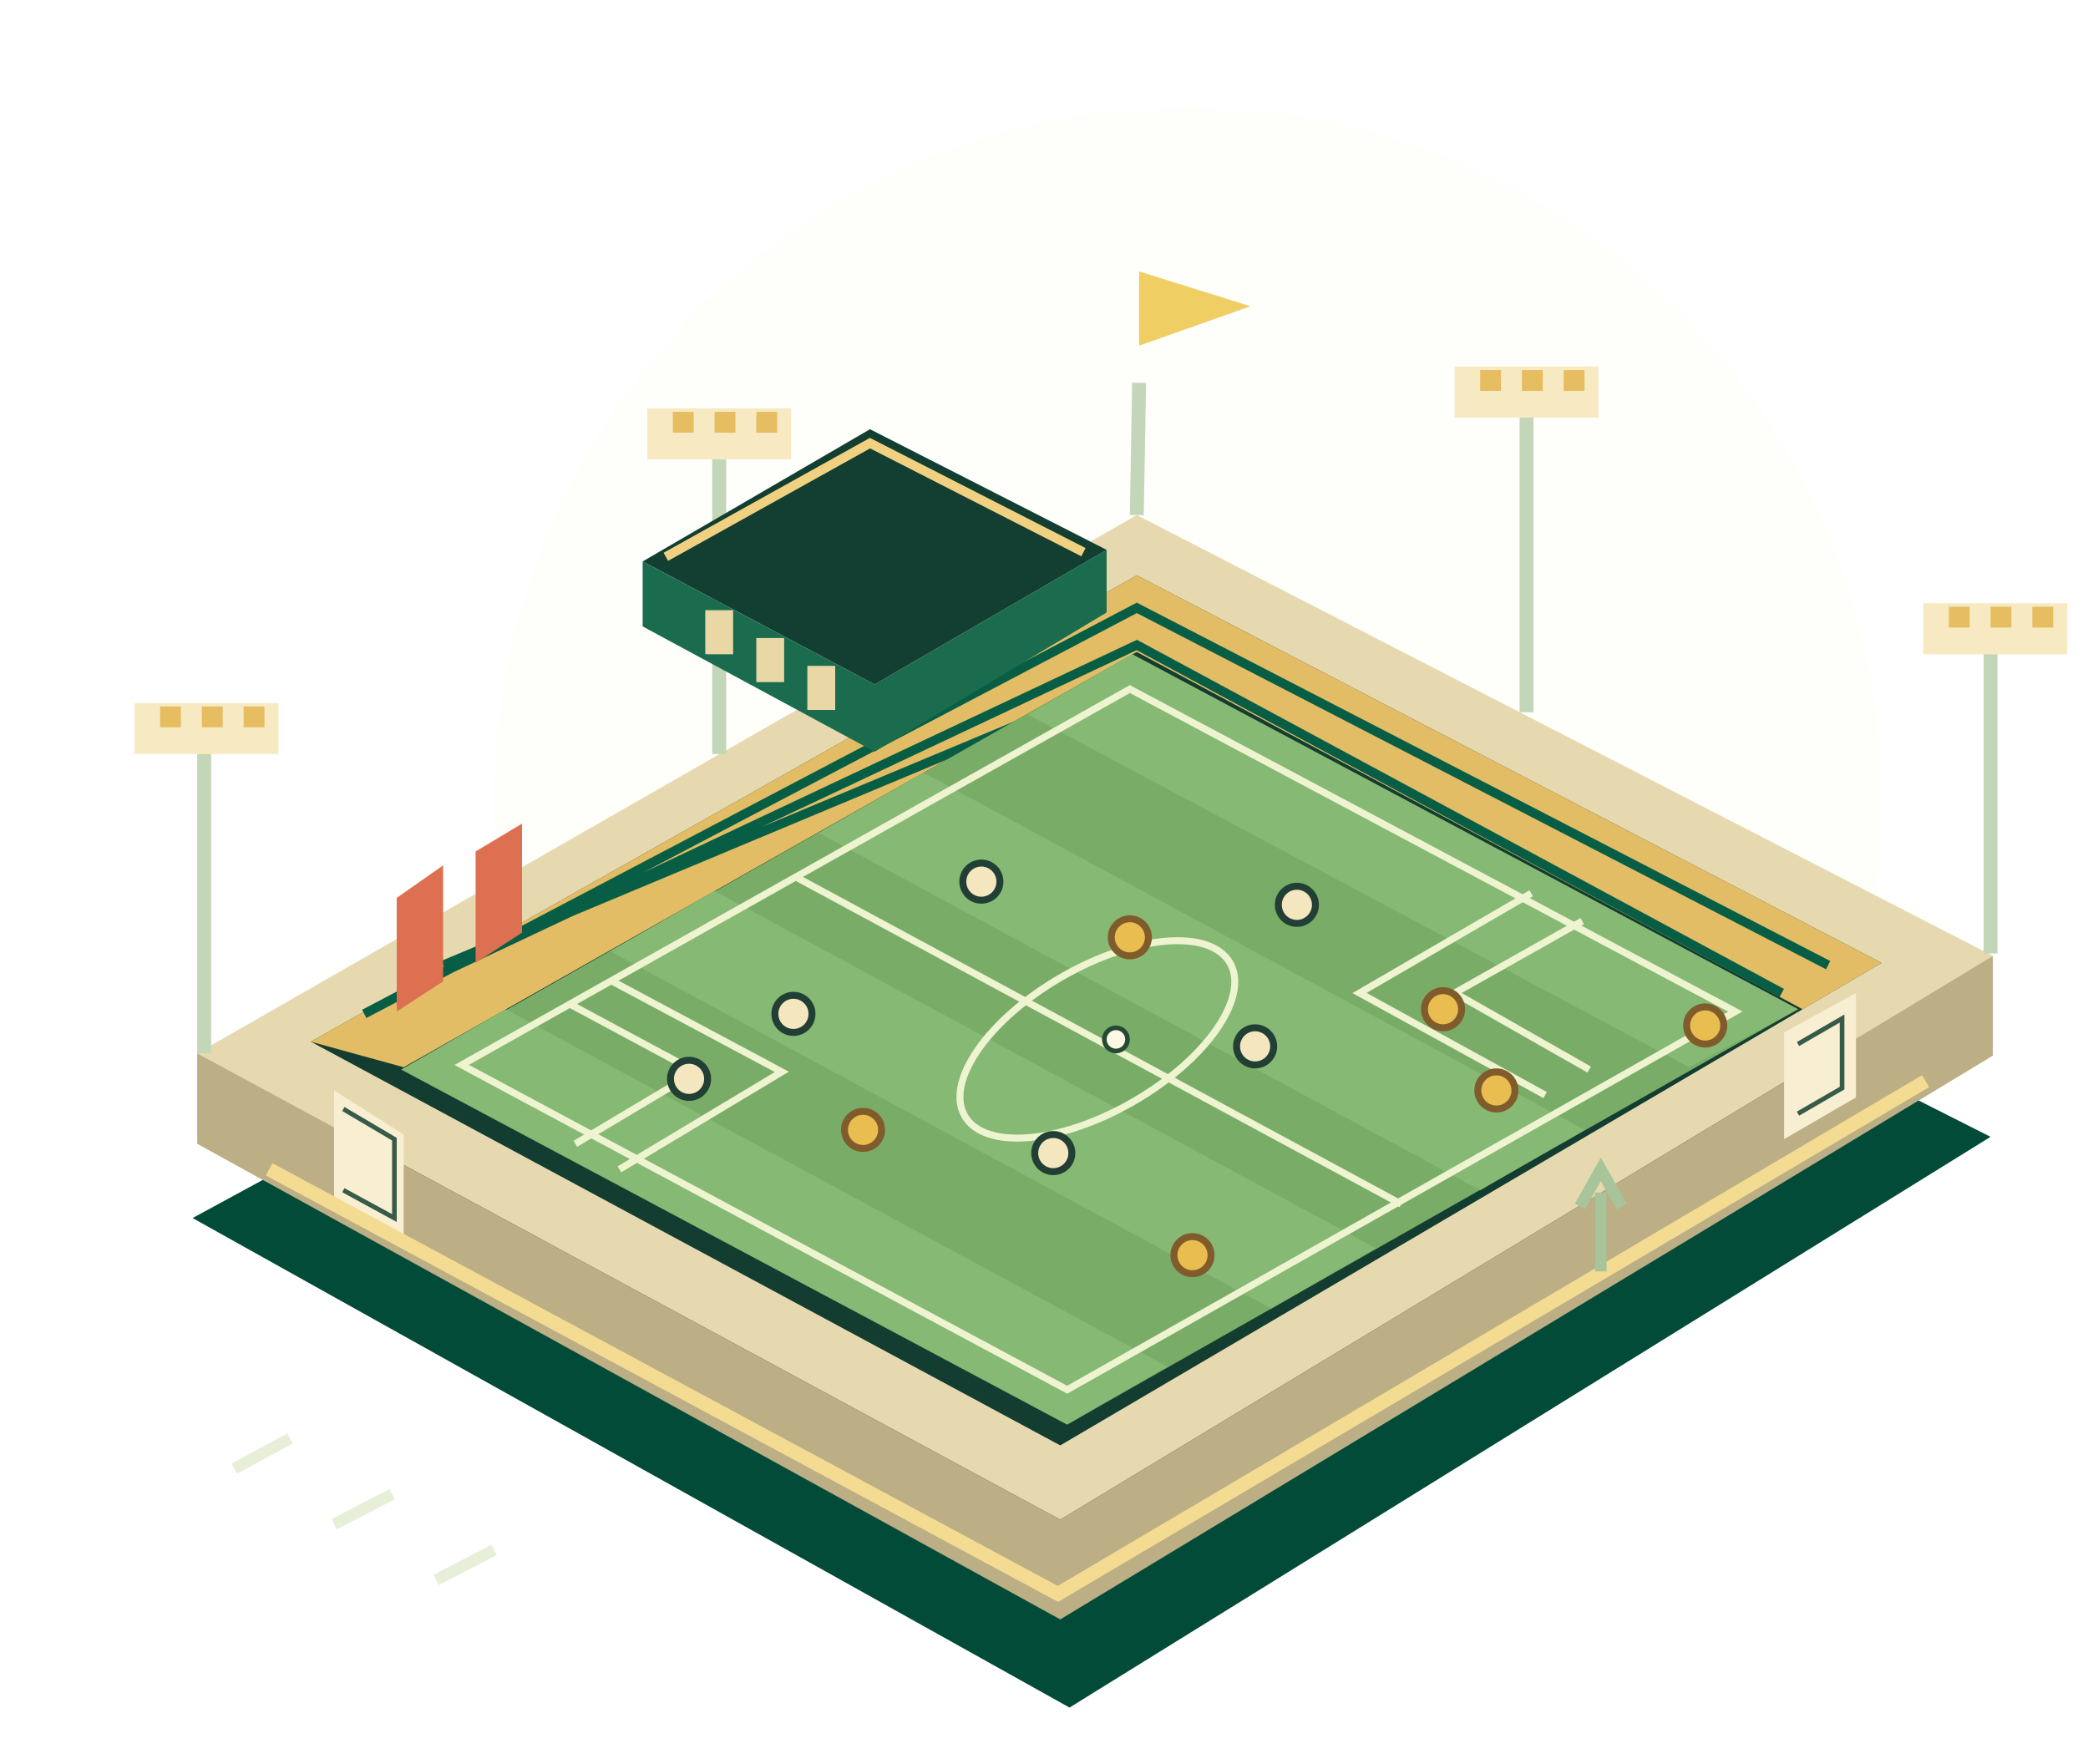
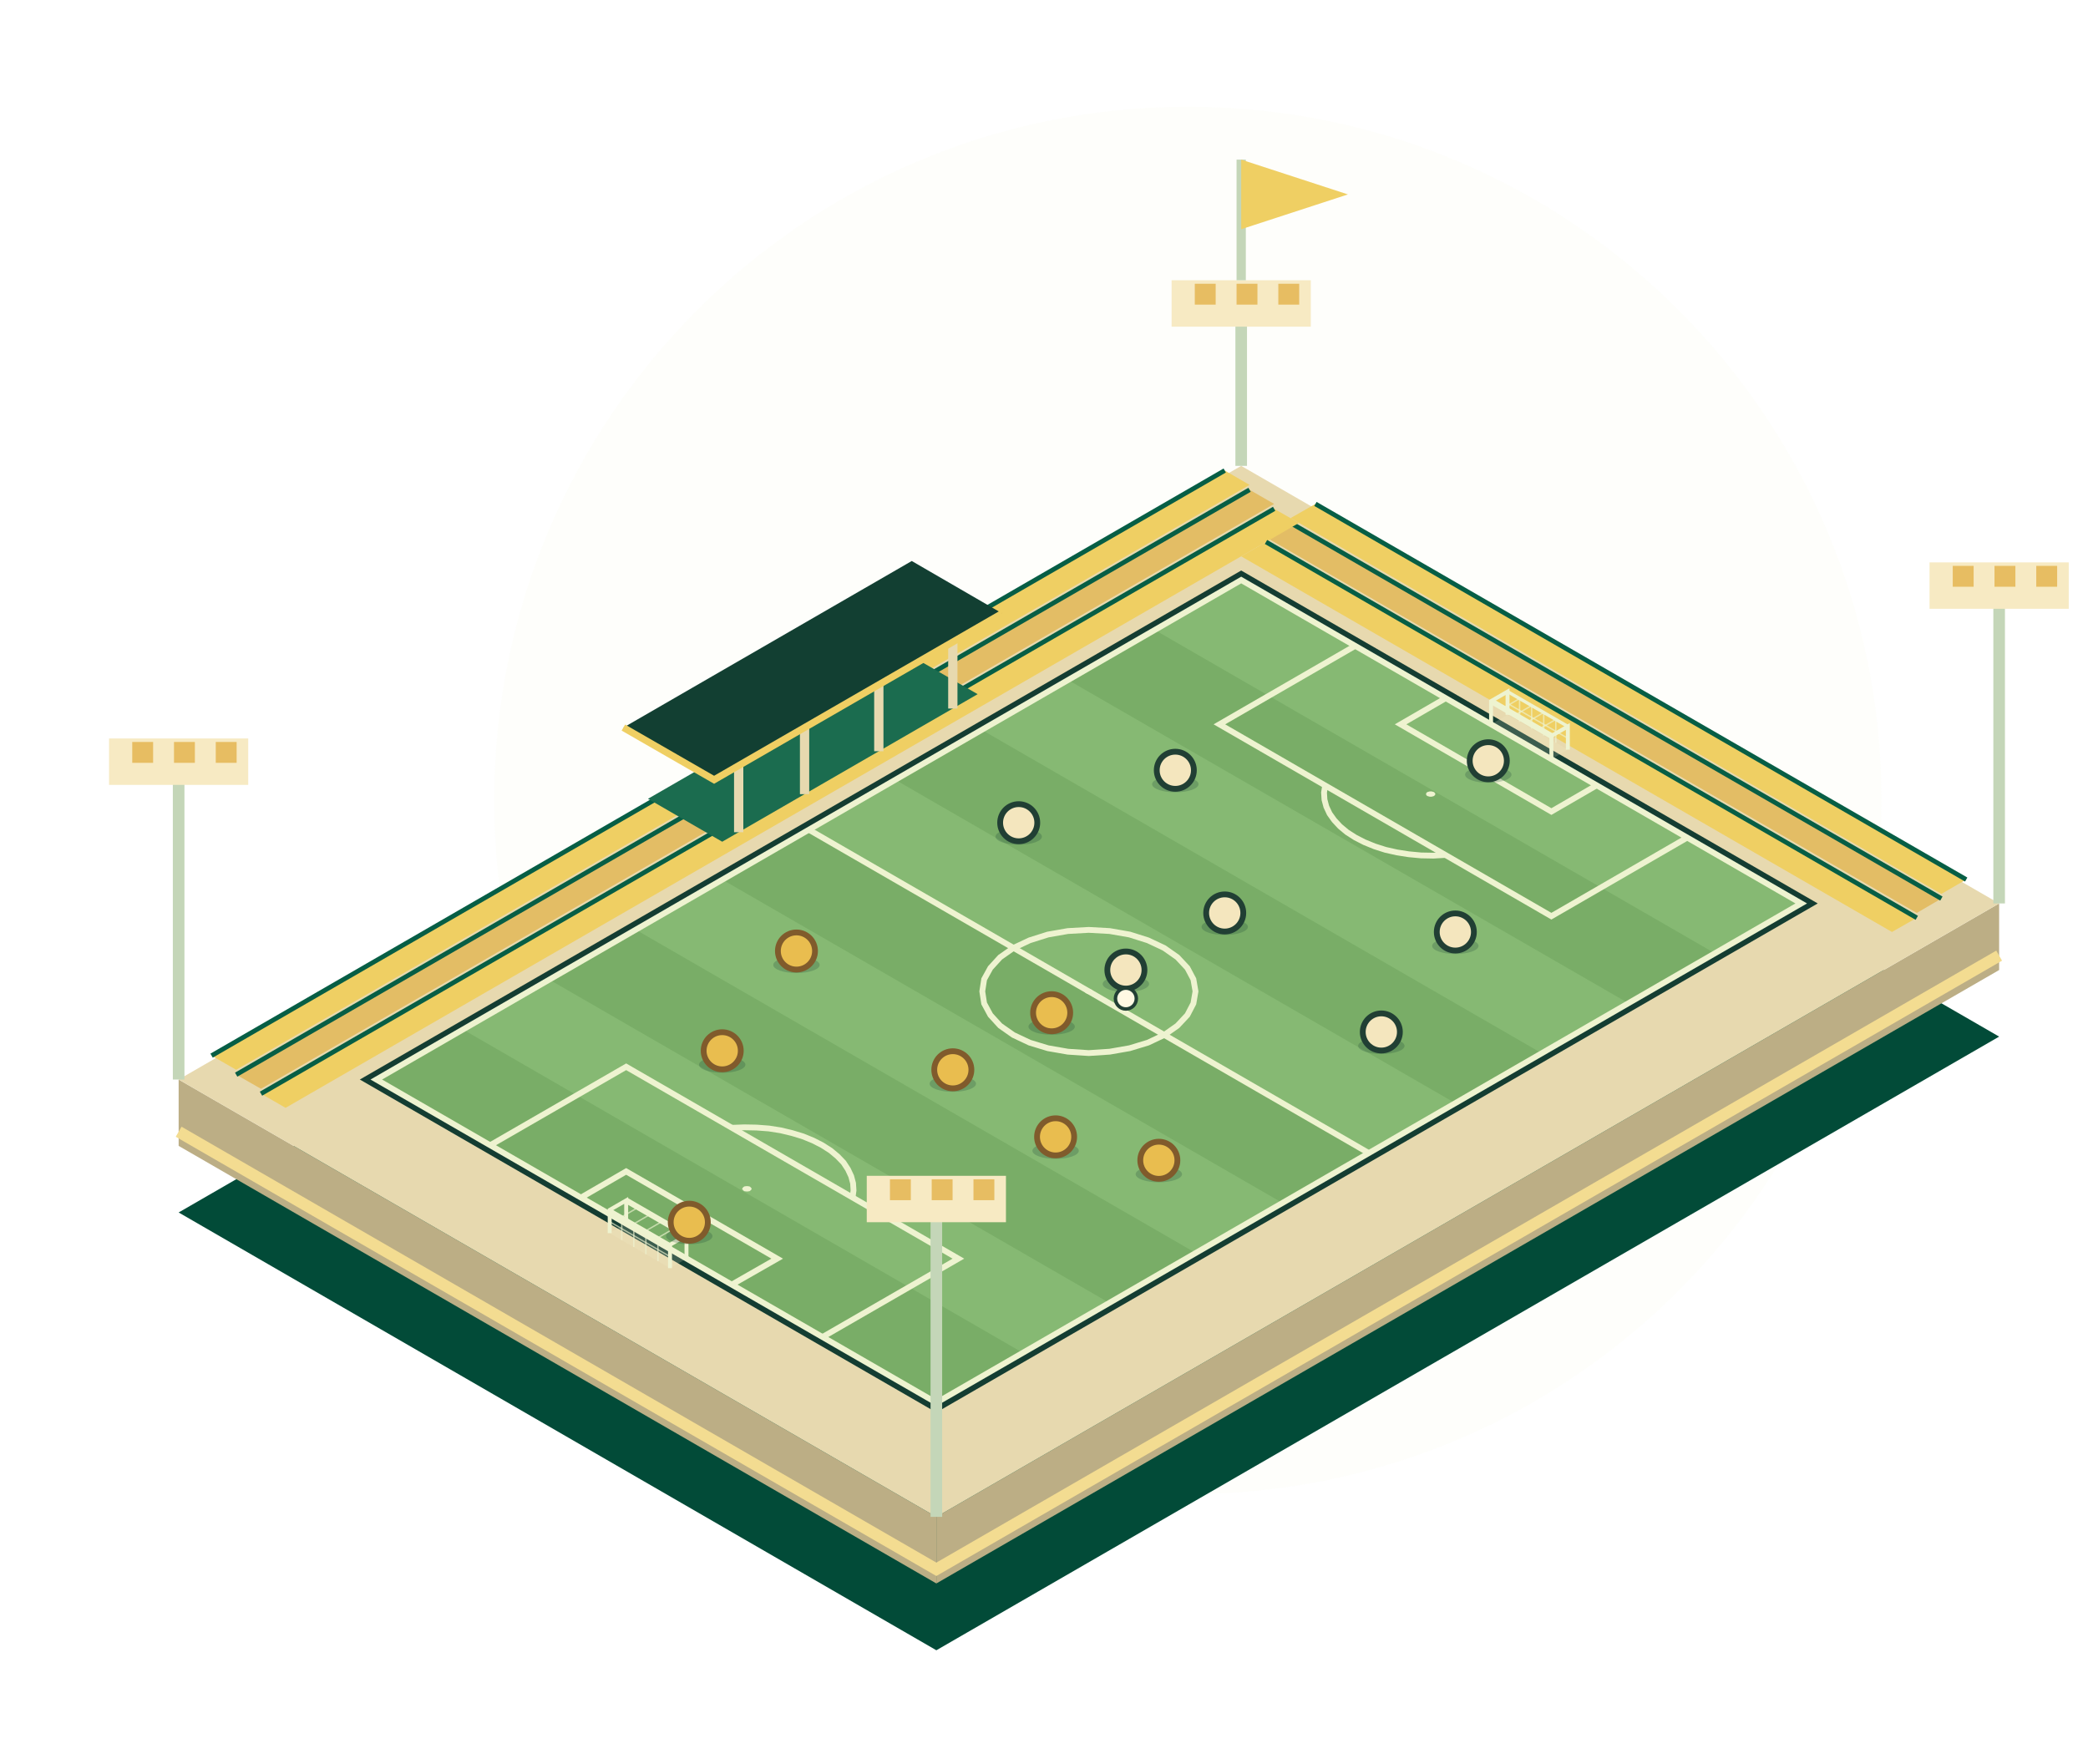
<svg xmlns="http://www.w3.org/2000/svg" viewBox="0 0 900 760" fill="none">
  <circle cx="512" cy="345" r="299" fill="#eff4ce" opacity=".08" />
-   <path d="M83 525L490 304L858 490L461 736Z" fill="#024b38" />
-   <path d="M85 454L490 222L859 412L457 655Z" fill="#e7d9af" />
-   <path d="M85 454V493L457 698V655ZM457 655V698L859 455V412Z" fill="#bcae85" />
-   <path d="M134 449L490 248L811 415L457 623Z" fill="#143d32" />
-   <path d="M134 449L490 248V281L174 460ZM490 248L811 415L777 435L490 281Z" fill="#e3bd65" />
-   <path d="M157 437L490 262L788 416M176 426L490 278L768 428M191 416L490 291L748 440" stroke="#075e45" stroke-width="4" />
-   <path d="M173 461L488 282L775 435L460 614Z" fill="#79ad67" />
-   <path d="M173 461L218 435L503 589L460 614ZM263 410L308 384L593 538L548 564ZM353 359L398 333L683 487L638 513ZM443 308L488 282L775 435L728 460Z" fill="#86b973" />
-   <path d="M199 459L487 297L748 436L460 599ZM343 378L604 519" stroke="#eef3d0" stroke-width="3" />
-   <ellipse cx="473" cy="448" rx="66" ry="31" transform="rotate(-30 473 448)" stroke="#eef3d0" stroke-width="3" />
-   <path d="M246 433L300 462L248 493M264 423L337 462L267 504M682 397L627 428L685 461M660 385L586 428L666 472" stroke="#eef3d0" stroke-width="3" />
-   <path d="M144 470L174 489V534L144 517ZM769 445L800 428V473L769 491Z" fill="#f8eed2" />
-   <path d="M148 478L170 491V525L148 513M775 450L794 439V469L775 480" stroke="#375b49" stroke-width="2" />
-   <path d="M116 504L456 687L830 466" stroke="#f3dc91" stroke-width="6" />
-   <path d="M490 222L491 165M88 454V311M858 411V268M658 307V166M310 325V184" stroke="#c4d6b8" stroke-width="6" />
-   <path d="M58 303H120V325H58ZM829 260H891V282H829ZM627 158H689V180H627ZM279 176H341V198H279Z" fill="#f7eac3" />
-   <path d="M69 309H78M87 309H96M105 309H114M840 266H849M858 266H867M876 266H885M638 164H647M656 164H665M674 164H683M290 182H299M308 182H317M326 182H335" stroke="#e7bd62" stroke-width="9" />
-   <path d="M491 165L491 117L539 132L491 149Z" fill="#efcf63" />
-   <g fill="#f4e6be" stroke="#213f34" stroke-width="3">
-     <circle cx="342" cy="437" r="8" />
-     <circle cx="423" cy="380" r="8" />
-     <circle cx="454" cy="497" r="8" />
-     <circle cx="541" cy="451" r="8" />
-     <circle cx="559" cy="390" r="8" />
-     <circle cx="297" cy="465" r="8" />
-   </g>
-   <g fill="#e9bd4f" stroke="#805b2c" stroke-width="3">
-     <circle cx="487" cy="404" r="8" />
-     <circle cx="372" cy="487" r="8" />
-     <circle cx="514" cy="541" r="8" />
-     <circle cx="622" cy="435" r="8" />
-     <circle cx="645" cy="470" r="8" />
-     <circle cx="735" cy="442" r="8" />
-   </g>
-   <circle cx="481" cy="448" r="5" fill="#fff9e3" stroke="#244a36" stroke-width="2" />
-   <path d="M171 387L191 373V423L171 436ZM205 367L225 355V402L205 415Z" fill="#dd7050" />
-   <path d="M277 242L375 185L477 237L377 295Z" fill="#123f32" />
-   <path d="M277 242V270L377 324V295ZM377 295V324L477 264V237Z" fill="#1b6c4f" />
-   <path d="M287 240L375 191L467 238" stroke="#f0d181" stroke-width="4" />
-   <path d="M310 263V282M332 275V294M354 287V306" stroke="#e9d7a6" stroke-width="12" />
-   <path d="M690 548V514M681 520L690 504L699 520" stroke="#a7c49a" stroke-width="5" />
-   <path d="M101 633L125 620M144 657L169 644M188 681L213 668" stroke="#c6d7a1" stroke-width="5" opacity=".4" />
+   <path d="M535.0,258.2L861.7,446.8L403.6,711.3L77.0,522.6Z" fill="#024b38" />
+   <path d="M77.0,465.3L403.6,653.8L403.6,682.5L77.0,493.9Z" fill="#bcae85" />
+   <path d="M861.7,389.4L403.6,653.8L403.6,682.5L861.7,418.1Z" fill="#bcae85" />
+   <path d="M535.0,200.8L861.7,389.4L403.6,653.8L77.0,465.3Z" fill="#e7d9af" />
+   <path d="M77.0,487.8L403.6,676.4L861.7,411.9" stroke="#f3dc91" stroke-width="5" />
+   <path d="M527.9,202.8L538.6,209.0L101.8,461.1L91.2,455.0Z" fill="#efcf63" />
+   <path d="M567.0,217.2L847.5,379.1L836.8,385.3L556.3,223.3Z" fill="#efcf63" />
+   <path d="M527.9,202.8L91.2,455.0" stroke="#075e45" stroke-width="2" />
+   <path d="M567.0,217.2L847.5,379.1" stroke="#075e45" stroke-width="2" />
+   <path d="M538.6,211.1L549.2,217.2L112.5,469.3L101.8,463.2Z" fill="#e3bd65" />
+   <path d="M556.3,225.4L836.8,387.3L826.2,393.5L545.7,231.6Z" fill="#e3bd65" />
+   <path d="M538.6,211.1L101.8,463.2" stroke="#075e45" stroke-width="2" />
+   <path d="M556.3,225.4L836.8,387.3" stroke="#075e45" stroke-width="2" />
+   <path d="M549.2,219.3L559.9,225.4L123.1,477.5L112.5,471.4Z" fill="#efcf63" />
+   <path d="M545.7,233.6L826.2,395.6L815.5,401.7L535.0,239.8Z" fill="#efcf63" />
+   <path d="M549.2,219.3L112.5,471.4" stroke="#075e45" stroke-width="2" />
+   <path d="M545.7,233.6L826.2,395.6" stroke="#075e45" stroke-width="2" />
+   <path d="M535.0 200.8V135.8" stroke="#c4d6b8" stroke-width="5" />
+   <path d="M505.0 120.8H565.0V140.8H505.0Z" fill="#f7eac3" />
+   <path d="M515.0 126.8h9m9 0h9m9 0h9" stroke="#e7bd62" stroke-width="9" />
+   <path d="M535.0 120.8V68.8" stroke="#c4d6b8" stroke-width="4" />
+   <path d="M535.0 68.8l46 15-46 15Z" fill="#efcf63" />
+   <path d="M389.4,280.8L421.4,299.2L311.3,362.8L279.3,344.3Z" fill="#1b6c4f" />
+   <path d="M410.7,305.4L410.7,276.7" stroke="#e7d9af" stroke-width="4" />
+   <path d="M378.8,323.8L378.8,295.1" stroke="#e7d9af" stroke-width="4" />
+   <path d="M346.8,342.3L346.8,313.6" stroke="#e7d9af" stroke-width="4" />
+   <path d="M318.4,358.7L318.4,330.0" stroke="#e7d9af" stroke-width="4" />
+   <path d="M393.0,241.8L432.0,264.4L307.8,336.1L268.7,313.6Z" fill="#123f32" />
+   <path d="M268.7,313.6L307.8,336.1L432.0,264.4" stroke="#efcf63" stroke-width="3" />
+   <path d="M535.0,245.9L783.5,389.4L403.6,608.8L155.1,465.3Z" fill="#143d32" />
+   <path d="M535.0,250.0L776.4,389.4L403.6,604.6L162.2,465.3Z" fill="#79ad67" />
+   <path d="M535.0,250.0L776.4,389.4L739.2,410.9L497.7,271.5Z" fill="#86b973" />
+   <path d="M460.4,293.1L701.9,432.4L664.6,454.0L423.2,314.6Z" fill="#86b973" />
+   <path d="M385.9,336.1L627.3,475.5L590.0,497.0L348.6,357.6Z" fill="#86b973" />
+   <path d="M311.3,379.1L552.8,518.5L515.5,540.1L274.0,400.7Z" fill="#86b973" />
+   <path d="M236.7,422.2L478.2,561.6L440.9,583.1L199.5,443.7Z" fill="#86b973" />
+   <path d="M535.0,250.0L776.4,389.4L403.6,604.6L162.2,465.3Z" stroke="#eef3d0" stroke-width="2.5" />
+   <path d="M348.6,357.6L590.0,497.0" stroke="#eef3d0" stroke-width="2.5" />
+   <path d="M501.8,446.1L494.8,449.4L486.9,451.8L478.3,453.3L469.3,453.9L460.3,453.3L451.7,451.8L443.8,449.4L436.8,446.1L431.1,442.1L426.9,437.5L424.2,432.5L423.4,427.3L424.2,422.1L426.9,417.2L431.1,412.6L436.8,408.6L443.8,405.3L451.7,402.8L460.3,401.3L469.3,400.8L478.3,401.3L486.9,402.8L494.8,405.3L501.8,408.6L507.5,412.6L511.8,417.2L514.4,422.1L515.3,427.3L514.4,432.5L511.8,437.5L507.5,442.1L501.8,446.1Z" stroke="#eef3d0" stroke-width="2.5" />
+   <path d="M470.6,428.0L470.3,428.2L470.0,428.3L469.7,428.3L469.3,428.3L469.0,428.3L468.6,428.3L468.3,428.2L468.1,428.0L467.9,427.9L467.7,427.7L467.6,427.5L467.6,427.3L467.6,427.1L467.7,426.9L467.9,426.8L468.1,426.6L468.3,426.5L468.6,426.4L469.0,426.3L469.3,426.3L469.7,426.3L470.0,426.4L470.3,426.5L470.6,426.6L470.8,426.8L470.9,426.9L471.0,427.1L471.1,427.3L471.0,427.5L470.9,427.7L470.8,427.9L470.6,428.0Z" fill="#eef3d0" />
+   <path d="M584.1,278.4L525.6,312.2L668.7,394.9L727.3,361.0" stroke="#eef3d0" stroke-width="2.5" />
+   <path d="M623.2,300.9L603.7,312.2L668.7,349.8L688.2,338.5" stroke="#eef3d0" stroke-width="2.5" />
+   <path d="M618.1,343.1L617.8,343.2L617.4,343.3L617.1,343.4L616.7,343.4L616.3,343.4L615.9,343.3L615.6,343.2L615.2,343.1L615.0,342.9L614.8,342.7L614.7,342.5L614.7,342.3L614.7,342.0L614.8,341.8L615.0,341.6L615.2,341.4L615.6,341.3L615.9,341.2L616.3,341.1L616.7,341.1L617.1,341.1L617.4,341.2L617.8,341.3L618.1,341.4L618.3,341.6L618.5,341.8L618.6,342.0L618.7,342.3L618.6,342.5L618.5,342.7L618.3,342.9L618.1,343.1Z" fill="#eef3d0" />
+   <path d="M623.1,368.5L617.8,368.8L612.5,368.7L607.2,368.2L602.1,367.4L597.2,366.3L592.5,364.8L588.1,363.0L584.2,361.0L580.6,358.7L577.6,356.2L575.1,353.5L573.1,350.7L571.7,347.7L570.9,344.7L570.7,341.6L571.2,338.5" stroke="#eef3d0" stroke-width="2.5" />
+   <path d="M211.3,493.6L269.9,459.8L413.1,542.5L354.5,576.3" stroke="#eef3d0" stroke-width="2.5" />
+   <path d="M250.4,516.2L269.9,504.9L335.0,542.5L315.4,553.7" stroke="#eef3d0" stroke-width="2.5" />
+   <path d="M323.4,513.2L323.1,513.4L322.7,513.5L322.3,513.5L322.0,513.6L321.6,513.5L321.2,513.5L320.8,513.4L320.5,513.2L320.3,513.0L320.1,512.8L320.0,512.6L319.9,512.4L320.0,512.2L320.1,512.0L320.3,511.8L320.5,511.6L320.8,511.4L321.2,511.3L321.6,511.3L322.0,511.2L322.3,511.3L322.7,511.3L323.1,511.4L323.4,511.6L323.6,511.8L323.8,512.0L323.9,512.2L324.0,512.4L323.9,512.6L323.8,512.8L323.6,513.0L323.4,513.2Z" fill="#eef3d0" />
+   <path d="M367.5,516.1L367.9,513.1L367.7,510.0L366.9,507.0L365.5,504.0L363.6,501.1L361.0,498.4L358.0,495.9L354.4,493.6L350.5,491.6L346.1,489.8L341.5,488.4L336.5,487.2L331.4,486.4L326.1,486.0L320.8,485.9L315.5,486.1" stroke="#eef3d0" stroke-width="2.5" />
+   <path d="M649.8,308.1L675.8,323.1L668.7,327.2L642.7,312.2Z" fill="#f8eed2" fill-opacity=".18" />
+   <path d="M642.7,312.2L642.7,302.2L649.8,298.1L649.8,308.1" stroke="#eef3d0" stroke-width="1.7" />
+   <path d="M668.7,327.2L668.7,317.2L675.8,313.1L675.8,323.1" stroke="#eef3d0" stroke-width="1.7" />
+   <path d="M642.7,302.2L668.7,317.2" stroke="#eef3d0" stroke-width="2.5" />
+   <path d="M649.8,298.1L675.8,313.1" stroke="#eef3d0" stroke-width="1.4" />
+   <path d="M655.0,311.1L655.0,301.1L647.9,305.2" stroke="#eef3d0" stroke-width=".6" opacity=".65" />
+   <path d="M660.2,314.1L660.2,304.1L653.1,308.2" stroke="#eef3d0" stroke-width=".6" opacity=".65" />
+   <path d="M665.4,317.1L665.4,307.1L658.3,311.2" stroke="#eef3d0" stroke-width=".6" opacity=".65" />
+   <path d="M670.6,320.1L670.6,310.1L663.5,314.2" stroke="#eef3d0" stroke-width=".6" opacity=".65" />
+   <path d="M649.8,303.2L675.8,318.2" stroke="#eef3d0" stroke-width=".6" opacity=".65" />
+   <path d="M269.9,527.4L295.9,542.5L288.8,546.6L262.8,531.5Z" fill="#f8eed2" fill-opacity=".18" />
+   <path d="M269.9,527.4L269.9,517.4L262.8,521.5L262.8,531.5" stroke="#eef3d0" stroke-width="1.7" />
+   <path d="M295.9,542.5L295.9,532.4L288.8,536.5L288.8,546.6" stroke="#eef3d0" stroke-width="1.7" />
+   <path d="M269.9,517.4L295.9,532.4" stroke="#eef3d0" stroke-width="2.5" />
+   <path d="M262.8,521.5L288.8,536.5" stroke="#eef3d0" stroke-width="1.4" />
+   <path d="M268.0,534.5L268.0,524.5L275.1,520.4" stroke="#eef3d0" stroke-width=".6" opacity=".65" />
+   <path d="M273.2,537.5L273.2,527.5L280.3,523.4" stroke="#eef3d0" stroke-width=".6" opacity=".65" />
+   <path d="M278.4,540.6L278.4,530.5L285.5,526.4" stroke="#eef3d0" stroke-width=".6" opacity=".65" />
+   <path d="M283.6,543.6L283.6,533.5L290.7,529.4" stroke="#eef3d0" stroke-width=".6" opacity=".65" />
+   <path d="M262.8,526.6L288.8,541.6" stroke="#eef3d0" stroke-width=".6" opacity=".65" />
+   <ellipse cx="641.5" cy="333.9" rx="10" ry="3.5" fill="#143d32" opacity=".22" />
+   <circle cx="641.5" cy="327.9" r="8" fill="#f4e6be" stroke="#213f34" stroke-width="2.5" />
+   <ellipse cx="506.6" cy="338.0" rx="10" ry="3.5" fill="#143d32" opacity=".22" />
+   <circle cx="506.6" cy="332.0" r="8" fill="#f4e6be" stroke="#213f34" stroke-width="2.5" />
+   <ellipse cx="439.1" cy="360.6" rx="10" ry="3.5" fill="#143d32" opacity=".22" />
+   <circle cx="439.1" cy="354.6" r="8" fill="#f4e6be" stroke="#213f34" stroke-width="2.5" />
+   <ellipse cx="527.9" cy="399.5" rx="10" ry="3.5" fill="#143d32" opacity=".22" />
+   <circle cx="527.9" cy="393.5" r="8" fill="#f4e6be" stroke="#213f34" stroke-width="2.5" />
+   <ellipse cx="627.3" cy="407.7" rx="10" ry="3.5" fill="#143d32" opacity=".22" />
+   <circle cx="627.3" cy="401.7" r="8" fill="#f4e6be" stroke="#213f34" stroke-width="2.5" />
+   <ellipse cx="343.3" cy="415.9" rx="10" ry="3.5" fill="#143d32" opacity=".22" />
+   <circle cx="343.3" cy="409.9" r="8" fill="#e9bd4f" stroke="#805b2c" stroke-width="2.5" />
+   <ellipse cx="485.3" cy="424.1" rx="10" ry="3.5" fill="#143d32" opacity=".22" />
+   <circle cx="485.3" cy="418.1" r="8" fill="#f4e6be" stroke="#213f34" stroke-width="2.5" />
+   <ellipse cx="453.3" cy="442.5" rx="10" ry="3.5" fill="#143d32" opacity=".22" />
+   <circle cx="453.3" cy="436.5" r="8" fill="#e9bd4f" stroke="#805b2c" stroke-width="2.5" />
+   <ellipse cx="595.4" cy="450.8" rx="10" ry="3.5" fill="#143d32" opacity=".22" />
+   <circle cx="595.4" cy="444.8" r="8" fill="#f4e6be" stroke="#213f34" stroke-width="2.5" />
+   <ellipse cx="311.3" cy="458.9" rx="10" ry="3.5" fill="#143d32" opacity=".22" />
+   <circle cx="311.3" cy="452.9" r="8" fill="#e9bd4f" stroke="#805b2c" stroke-width="2.5" />
+   <ellipse cx="410.7" cy="467.1" rx="10" ry="3.5" fill="#143d32" opacity=".22" />
+   <circle cx="410.7" cy="461.1" r="8" fill="#e9bd4f" stroke="#805b2c" stroke-width="2.5" />
+   <ellipse cx="499.5" cy="506.1" rx="10" ry="3.5" fill="#143d32" opacity=".22" />
+   <circle cx="499.5" cy="500.1" r="8" fill="#e9bd4f" stroke="#805b2c" stroke-width="2.5" />
+   <ellipse cx="455.0" cy="496.0" rx="10" ry="3.5" fill="#143d32" opacity=".22" />
+   <circle cx="455.0" cy="490.0" r="8" fill="#e9bd4f" stroke="#805b2c" stroke-width="2.5" />
+   <ellipse cx="297.1" cy="532.8" rx="10" ry="3.5" fill="#143d32" opacity=".22" />
+   <circle cx="297.1" cy="526.8" r="8" fill="#e9bd4f" stroke="#805b2c" stroke-width="2.5" />
+   <circle cx="485.3" cy="430.4" r="4.5" fill="#fff9e3" stroke="#213f34" stroke-width="1.5" />
+   <path d="M77.0 465.3V333.3" stroke="#c4d6b8" stroke-width="5" />
+   <path d="M47.0 318.3H107.0V338.3H47.0Z" fill="#f7eac3" />
+   <path d="M57.0 324.3h9m9 0h9m9 0h9" stroke="#e7bd62" stroke-width="9" />
+   <path d="M861.7 389.4V257.4" stroke="#c4d6b8" stroke-width="5" />
+   <path d="M831.7 242.4H891.7V262.4H831.7Z" fill="#f7eac3" />
+   <path d="M841.7 248.4h9m9 0h9m9 0h9" stroke="#e7bd62" stroke-width="9" />
+   <path d="M403.6 653.8V521.8" stroke="#c4d6b8" stroke-width="5" />
+   <path d="M373.6 506.8H433.6V526.8H373.6Z" fill="#f7eac3" />
+   <path d="M383.6 512.8h9m9 0h9m9 0h9" stroke="#e7bd62" stroke-width="9" />
</svg>
